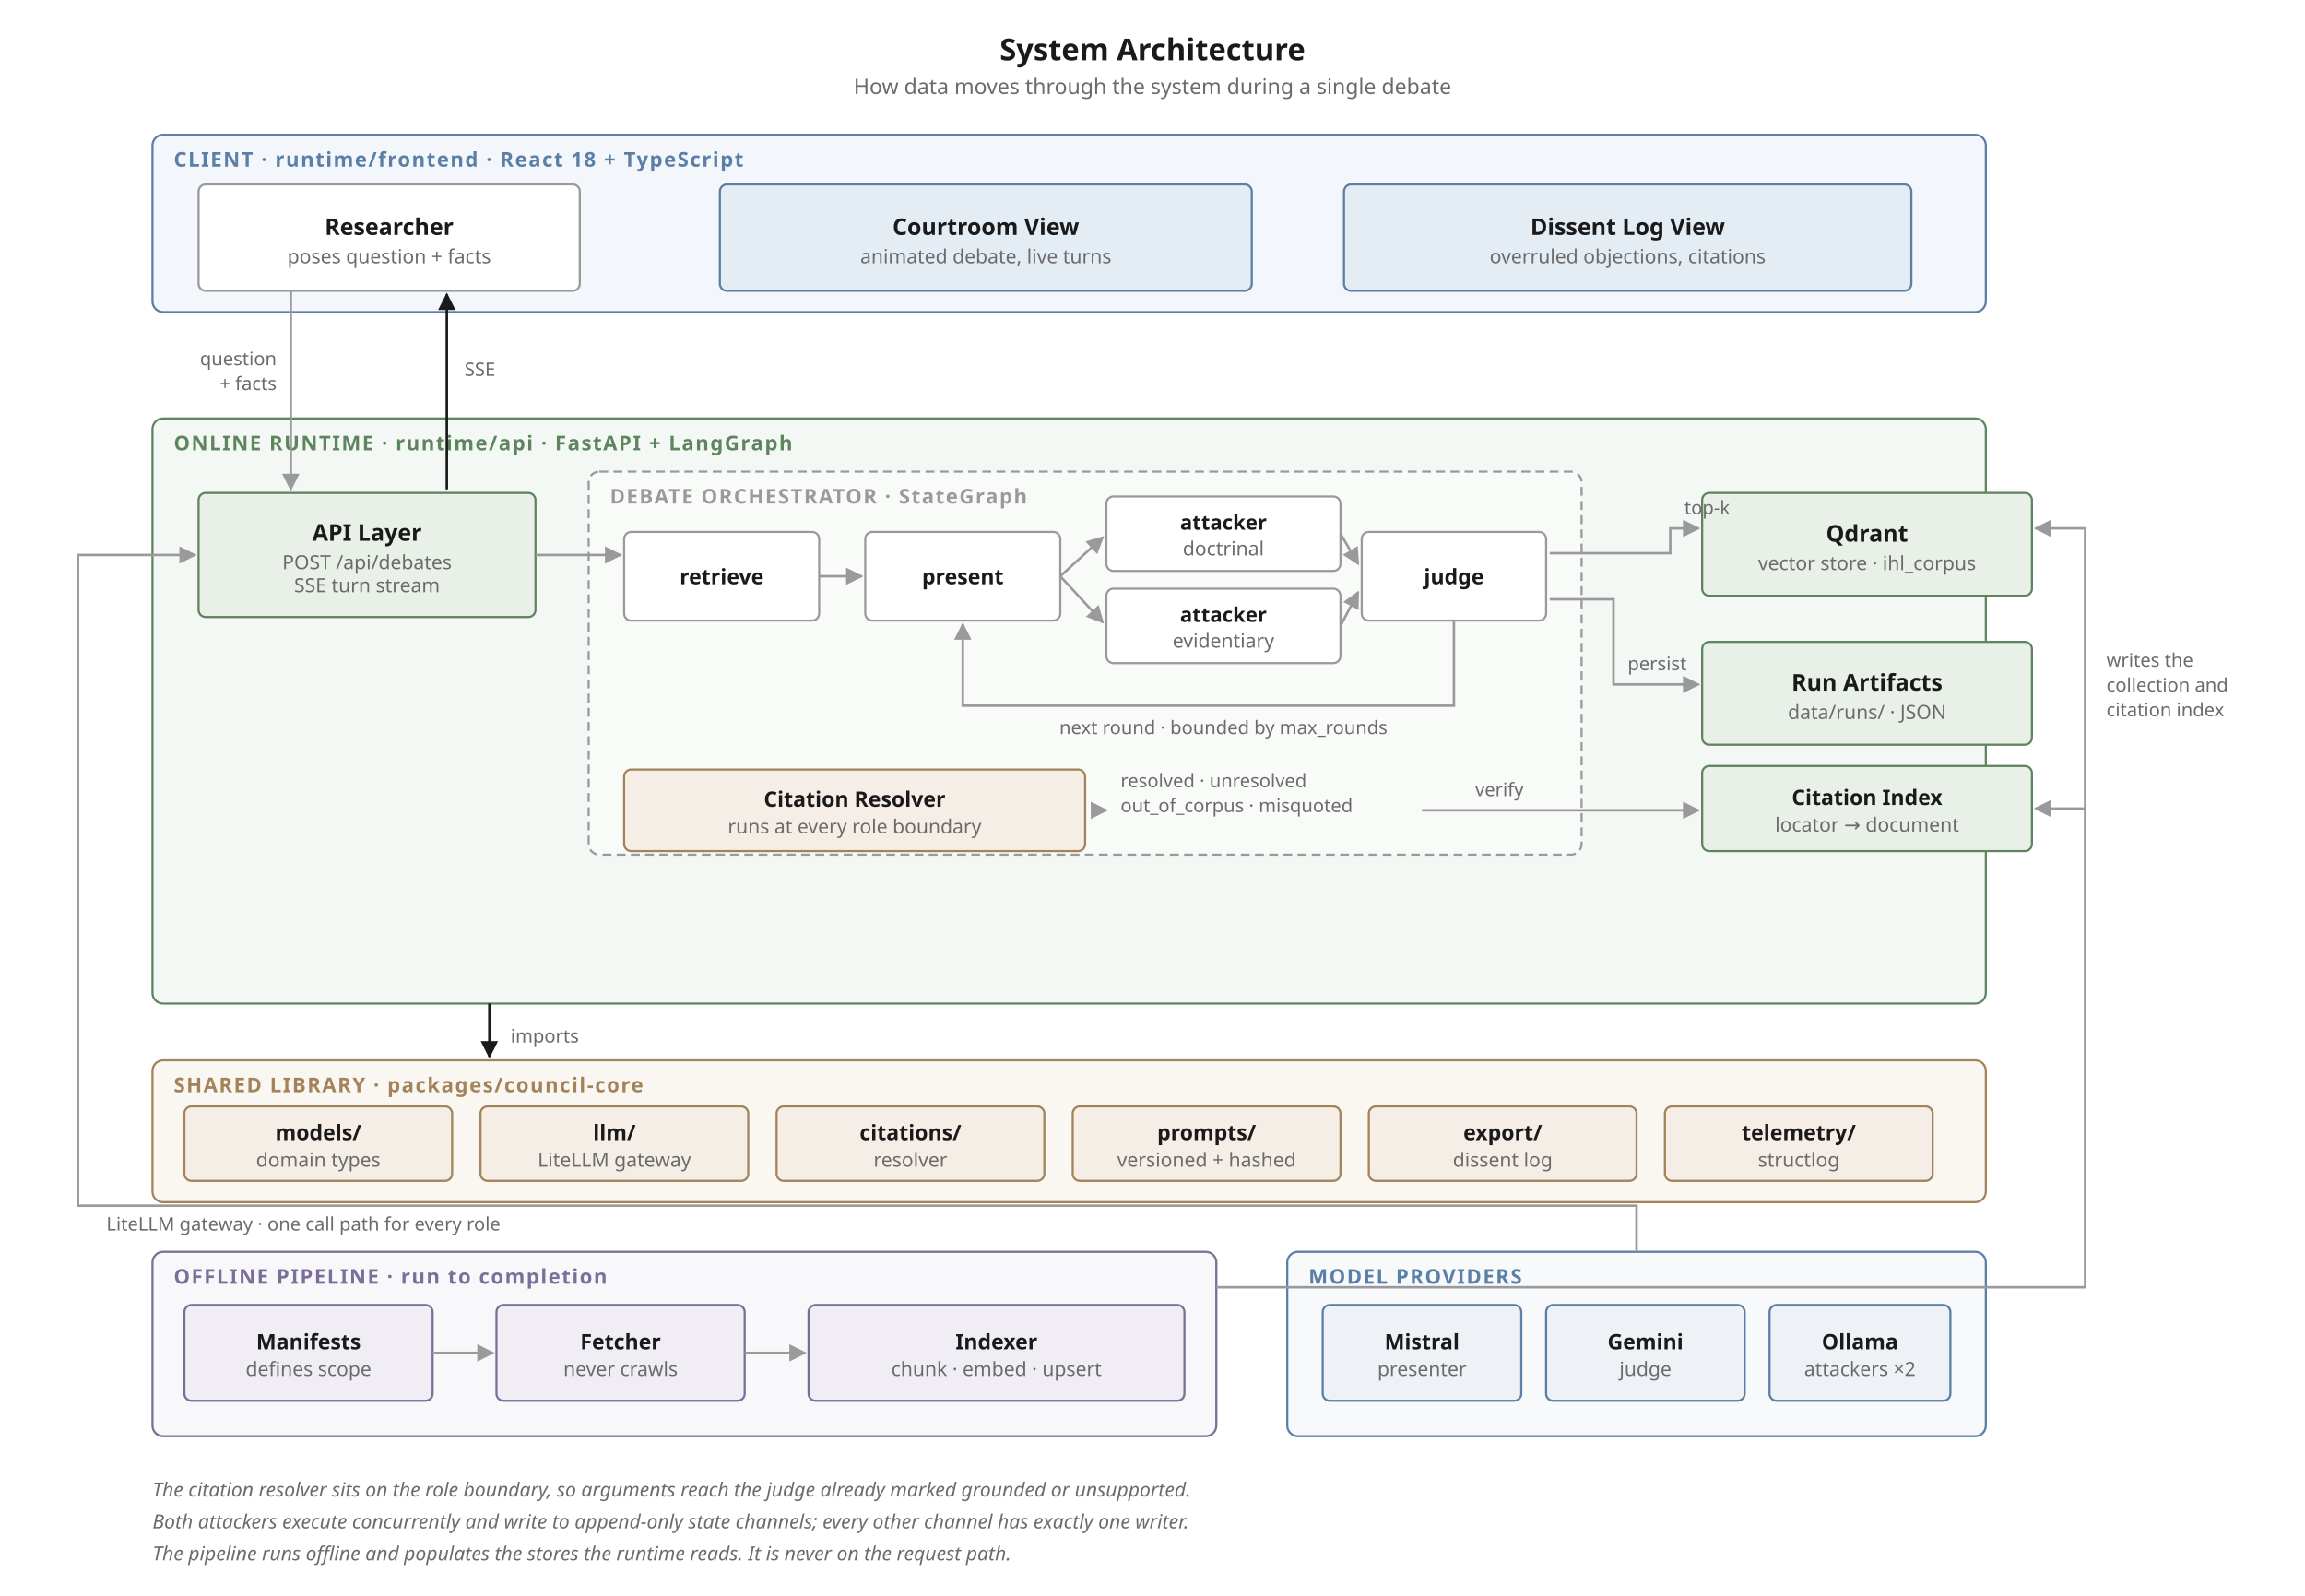
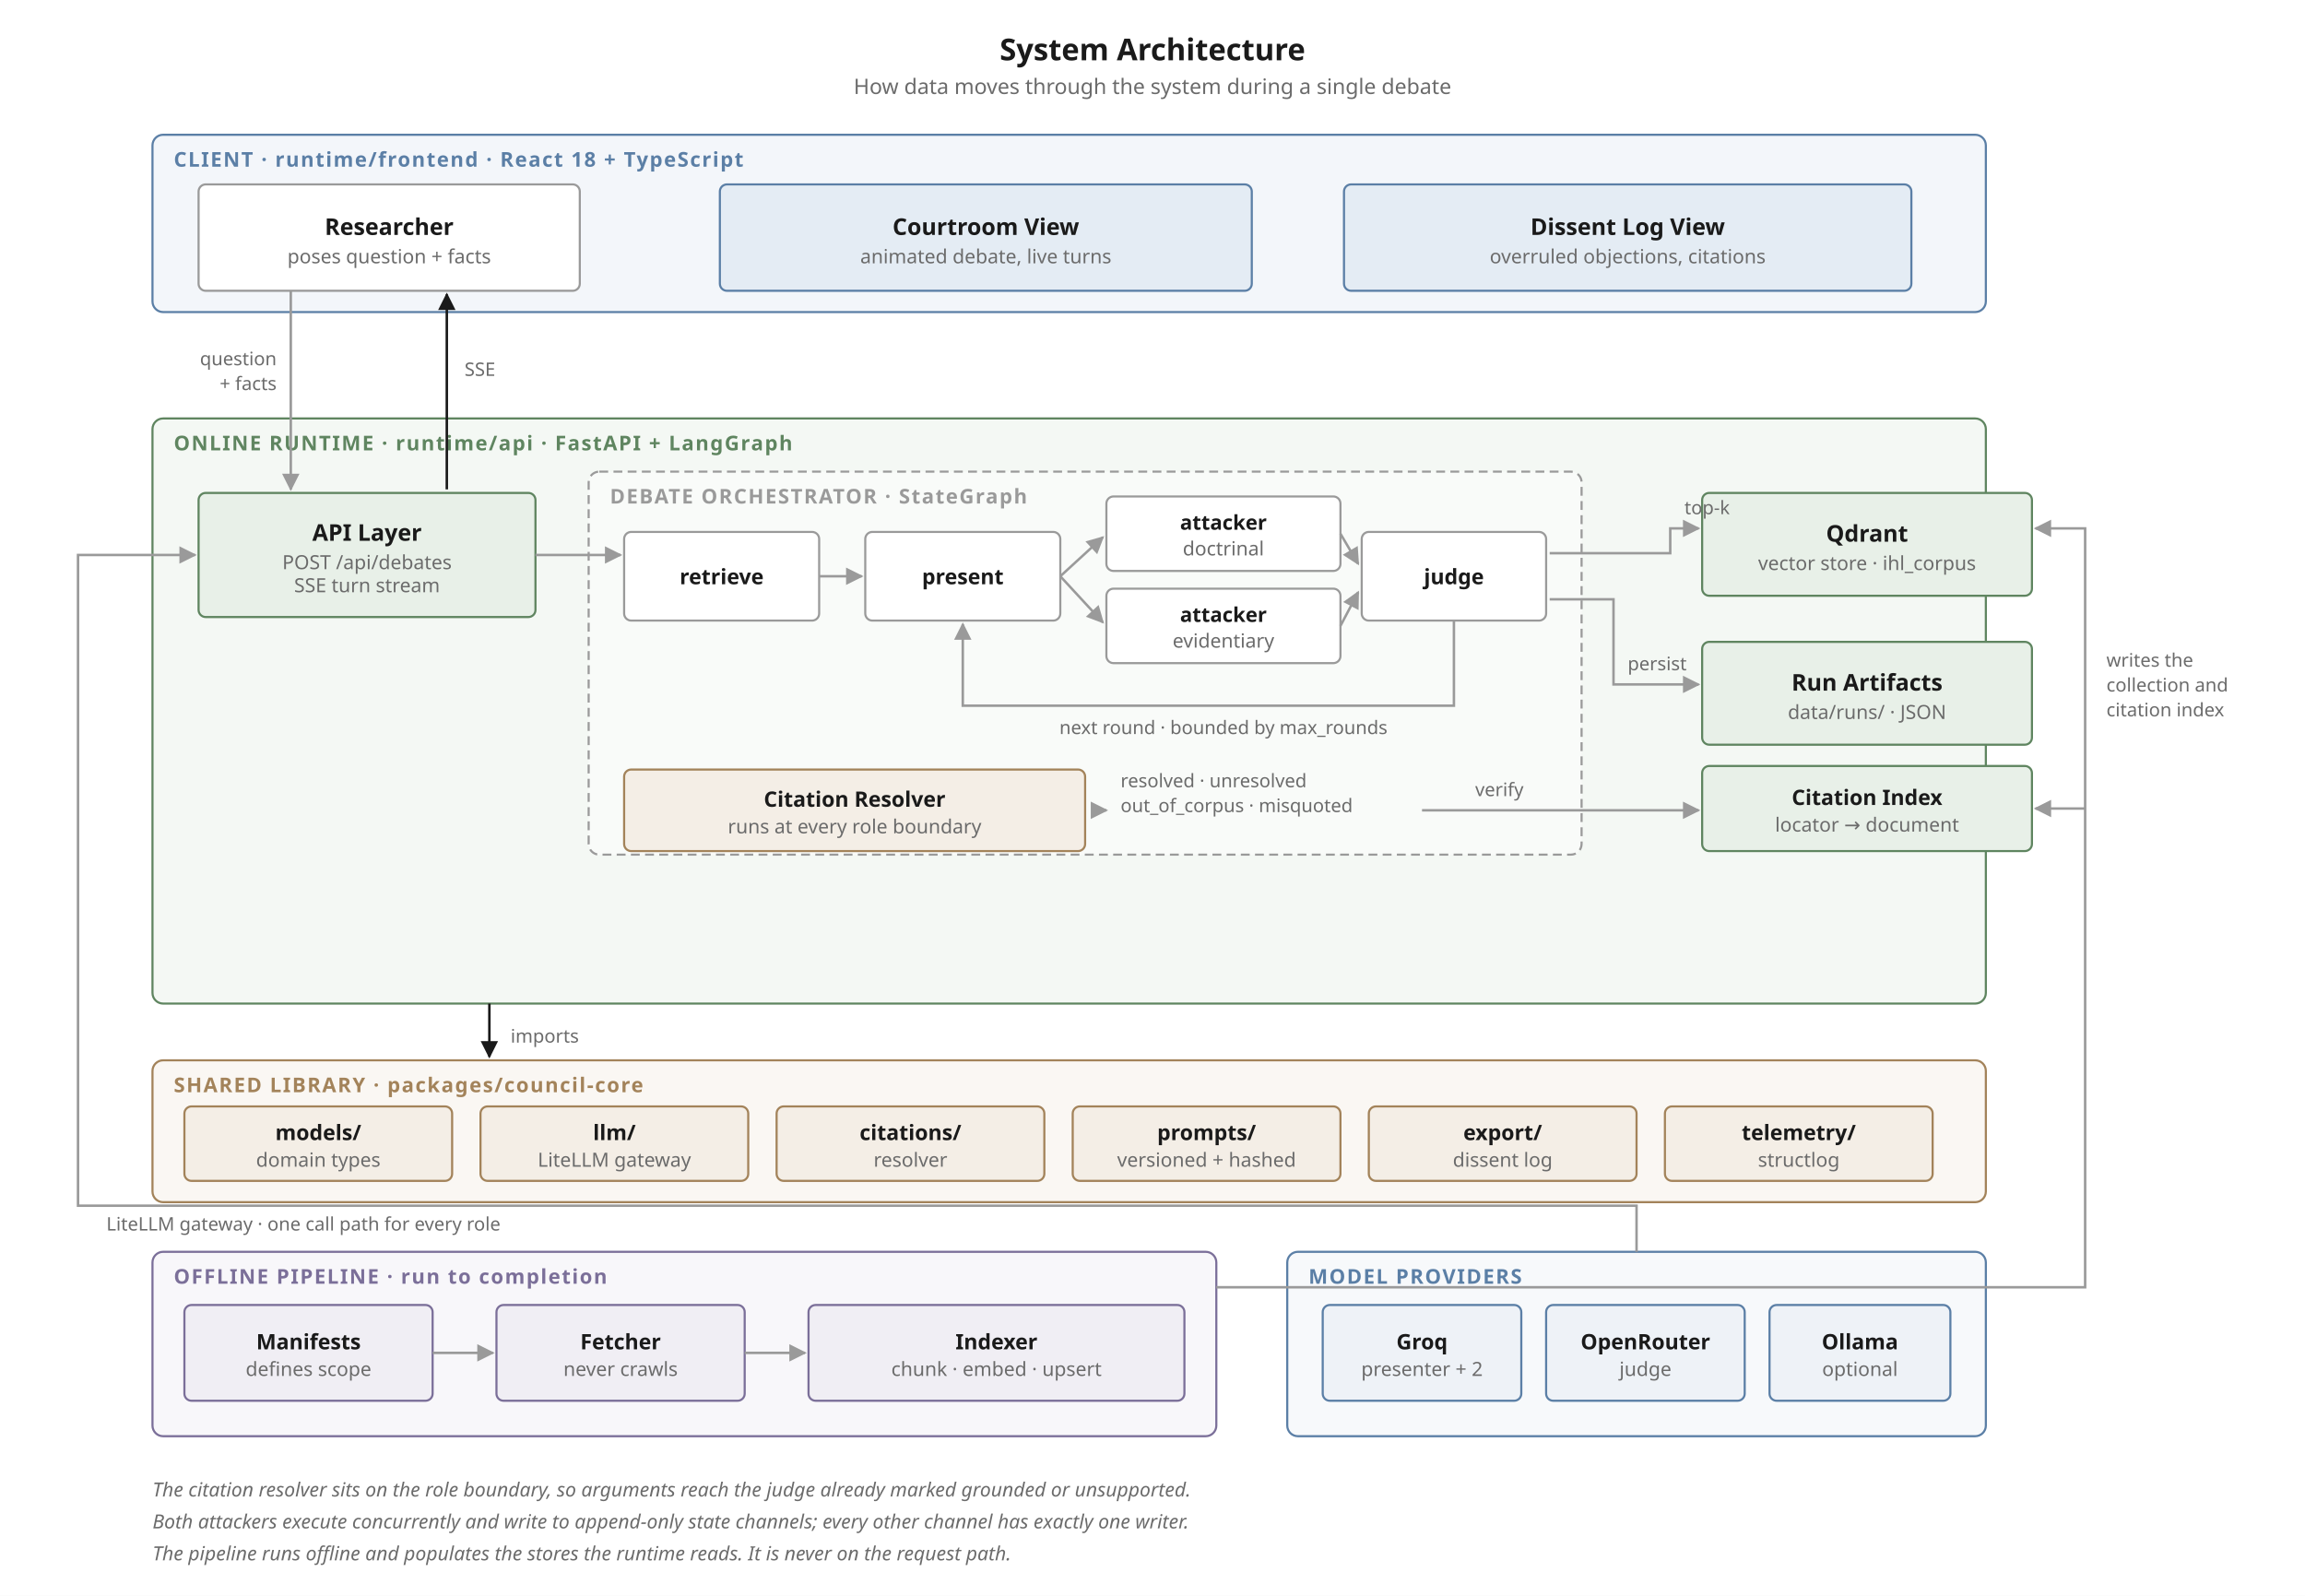
<svg xmlns="http://www.w3.org/2000/svg" width="1300" height="900" viewBox="0 0 1300 900" font-family="Calibri, Carlito, 'Segoe UI', sans-serif">
  <defs>
    <marker id="a" viewBox="0 0 10 10" refX="9" refY="5" markerWidth="7" markerHeight="7" orient="auto-start-reverse">
      <path d="M 0 0 L 10 5 L 0 10 z" fill="#9a9a9a" />
    </marker>
    <marker id="ad" viewBox="0 0 10 10" refX="9" refY="5" markerWidth="7" markerHeight="7" orient="auto-start-reverse">
      <path d="M 0 0 L 10 5 L 0 10 z" fill="#1a1a1a" />
    </marker>
  </defs>
  <rect width="1300" height="900" fill="#ffffff" />
  <text x="650.0" y="34" text-anchor="middle" font-size="17" fill="#1a1a1a" font-weight="700">System Architecture</text>
  <text x="650.0" y="53" text-anchor="middle" font-size="12" fill="#6b6b6b">How data moves through the system during a single debate</text>
  <rect x="86" y="76" width="1034" height="100" rx="6" fill="#e4ecf4" fill-opacity="0.45" stroke="#5b7fa6" stroke-width="1.2" />
  <text x="98" y="94" font-size="11.5" font-weight="700" fill="#5b7fa6" letter-spacing="0.8">CLIENT  ·  runtime/frontend  ·  React 18 + TypeScript</text>
  <rect x="112" y="104" width="215" height="60" rx="4" fill="#ffffff" stroke="#9a9a9a" stroke-width="1.2" />
  <text x="219.5" y="132.5" text-anchor="middle" font-size="13" fill="#1a1a1a" font-weight="600">Researcher</text>
  <text x="219.5" y="148.5" text-anchor="middle" font-size="11" fill="#6b6b6b">poses question + facts</text>
  <rect x="406" y="104" width="300" height="60" rx="4" fill="#e4ecf4" stroke="#5b7fa6" stroke-width="1.2" />
  <text x="556.0" y="132.5" text-anchor="middle" font-size="13" fill="#1a1a1a" font-weight="600">Courtroom View</text>
  <text x="556.0" y="148.5" text-anchor="middle" font-size="11" fill="#6b6b6b">animated debate, live turns</text>
  <rect x="758" y="104" width="320" height="60" rx="4" fill="#e4ecf4" stroke="#5b7fa6" stroke-width="1.2" />
  <text x="918.0" y="132.5" text-anchor="middle" font-size="13" fill="#1a1a1a" font-weight="600">Dissent Log View</text>
  <text x="918.0" y="148.5" text-anchor="middle" font-size="11" fill="#6b6b6b">overruled objections, citations</text>
  <rect x="86" y="236" width="1034" height="330" rx="6" fill="#e8f0e8" fill-opacity="0.45" stroke="#5f8560" stroke-width="1.2" />
  <text x="98" y="254" font-size="11.5" font-weight="700" fill="#5f8560" letter-spacing="0.8">ONLINE RUNTIME  ·  runtime/api  ·  FastAPI + LangGraph</text>
  <rect x="112" y="278" width="190" height="70" rx="4" fill="#e8f0e8" stroke="#5f8560" stroke-width="1.2" />
  <text x="207.0" y="305.0" text-anchor="middle" font-size="13" fill="#1a1a1a" font-weight="600">API Layer</text>
  <text x="207.0" y="321.0" text-anchor="middle" font-size="11" fill="#6b6b6b">POST /api/debates</text>
  <text x="207.0" y="334.0" text-anchor="middle" font-size="11" fill="#6b6b6b">SSE turn stream</text>
  <polyline points="164,164 164,276" fill="none" stroke="#9a9a9a" stroke-width="1.4" marker-end="url(#a)" />
  <text x="156" y="206" text-anchor="end" font-size="10.5" fill="#6b6b6b">question</text>
  <text x="156" y="220" text-anchor="end" font-size="10.5" fill="#6b6b6b">+ facts</text>
  <polyline points="252,276 252,166" fill="none" stroke="#1a1a1a" stroke-width="1.4" marker-end="url(#ad)" />
  <text x="262" y="212" text-anchor="start" font-size="10.5" fill="#6b6b6b">SSE</text>
  <rect x="332" y="266" width="560" height="216" rx="6" fill="#ffffff" fill-opacity="0.45" stroke="#9a9a9a" stroke-width="1.2" stroke-dasharray="5 3" />
  <text x="344" y="284" font-size="11.5" font-weight="700" fill="#9a9a9a" letter-spacing="0.8">DEBATE ORCHESTRATOR  ·  StateGraph</text>
  <rect x="352" y="300" width="110" height="50" rx="4" fill="#ffffff" stroke="#9a9a9a" stroke-width="1.2" />
  <text x="407.0" y="329.5" text-anchor="middle" font-size="12" fill="#1a1a1a" font-weight="600">retrieve</text>
  <rect x="488" y="300" width="110" height="50" rx="4" fill="#ffffff" stroke="#9a9a9a" stroke-width="1.2" />
  <text x="543.0" y="329.5" text-anchor="middle" font-size="12" fill="#1a1a1a" font-weight="600">present</text>
  <rect x="624" y="280" width="132" height="42" rx="4" fill="#ffffff" stroke="#9a9a9a" stroke-width="1.2" />
  <text x="690.0" y="298.75" text-anchor="middle" font-size="11.5" fill="#1a1a1a" font-weight="600">attacker</text>
  <text x="690.0" y="313.25" text-anchor="middle" font-size="11" fill="#6b6b6b">doctrinal</text>
  <rect x="624" y="332" width="132" height="42" rx="4" fill="#ffffff" stroke="#9a9a9a" stroke-width="1.2" />
  <text x="690.0" y="350.75" text-anchor="middle" font-size="11.5" fill="#1a1a1a" font-weight="600">attacker</text>
  <text x="690.0" y="365.25" text-anchor="middle" font-size="11" fill="#6b6b6b">evidentiary</text>
  <rect x="768" y="300" width="104" height="50" rx="4" fill="#ffffff" stroke="#9a9a9a" stroke-width="1.2" />
  <text x="820.0" y="329.5" text-anchor="middle" font-size="12" fill="#1a1a1a" font-weight="600">judge</text>
  <line x1="462" y1="325" x2="486" y2="325" stroke="#9a9a9a" stroke-width="1.4" marker-end="url(#a)" />
  <line x1="598" y1="325" x2="622" y2="303" stroke="#9a9a9a" stroke-width="1.4" marker-end="url(#a)" />
  <line x1="598" y1="325" x2="622" y2="351" stroke="#9a9a9a" stroke-width="1.4" marker-end="url(#a)" />
  <line x1="756" y1="301" x2="766" y2="318" stroke="#9a9a9a" stroke-width="1.4" marker-end="url(#a)" />
  <line x1="756" y1="353" x2="766" y2="334" stroke="#9a9a9a" stroke-width="1.4" marker-end="url(#a)" />
  <polyline points="820,350 820,398 543,398 543,352" fill="none" stroke="#9a9a9a" stroke-width="1.4" marker-end="url(#a)" />
  <text x="690" y="414" text-anchor="middle" font-size="10.5" fill="#6b6b6b">next round  ·  bounded by max_rounds</text>
  <line x1="302" y1="313" x2="350" y2="313" stroke="#9a9a9a" stroke-width="1.4" marker-end="url(#a)" />
  <rect x="352" y="434" width="260" height="46" rx="4" fill="#f4eee6" stroke="#a3835a" stroke-width="1.2" />
  <text x="482.0" y="455.0" text-anchor="middle" font-size="12" fill="#1a1a1a" font-weight="600">Citation Resolver</text>
  <text x="482.0" y="470.0" text-anchor="middle" font-size="11" fill="#6b6b6b">runs at every role boundary</text>
  <line x1="616" y1="457" x2="624" y2="457" stroke="#9a9a9a" stroke-width="1.4" marker-end="url(#a)" />
  <text x="632" y="444" text-anchor="start" font-size="10.5" fill="#6b6b6b">resolved · unresolved</text>
  <text x="632" y="458" text-anchor="start" font-size="10.5" fill="#6b6b6b">out_of_corpus · misquoted</text>
  <rect x="960" y="278" width="186" height="58" rx="4" fill="#e8f0e8" stroke="#5f8560" stroke-width="1.2" />
  <text x="1053.0" y="305.5" text-anchor="middle" font-size="13" fill="#1a1a1a" font-weight="600">Qdrant</text>
  <text x="1053.0" y="321.5" text-anchor="middle" font-size="11" fill="#6b6b6b">vector store · ihl_corpus</text>
  <rect x="960" y="362" width="186" height="58" rx="4" fill="#e8f0e8" stroke="#5f8560" stroke-width="1.2" />
  <text x="1053.0" y="389.5" text-anchor="middle" font-size="13" fill="#1a1a1a" font-weight="600">Run Artifacts</text>
  <text x="1053.0" y="405.5" text-anchor="middle" font-size="11" fill="#6b6b6b">data/runs/ · JSON</text>
  <rect x="960" y="432" width="186" height="48" rx="4" fill="#e8f0e8" stroke="#5f8560" stroke-width="1.2" />
  <text x="1053.0" y="454.0" text-anchor="middle" font-size="12" fill="#1a1a1a" font-weight="600">Citation Index</text>
  <text x="1053.0" y="469.0" text-anchor="middle" font-size="11" fill="#6b6b6b">locator → document</text>
  <polyline points="874,312 942,312 942,298 958,298" fill="none" stroke="#9a9a9a" stroke-width="1.4" marker-end="url(#a)" />
  <text x="950" y="290" text-anchor="start" font-size="10.5" fill="#6b6b6b">top-k</text>
  <polyline points="874,338 910,338 910,386 958,386" fill="none" stroke="#9a9a9a" stroke-width="1.4" marker-end="url(#a)" />
  <text x="918" y="378" text-anchor="start" font-size="10.5" fill="#6b6b6b">persist</text>
  <polyline points="802,457 958,457" fill="none" stroke="#9a9a9a" stroke-width="1.4" marker-end="url(#a)" />
  <text x="832" y="449" text-anchor="start" font-size="10.5" fill="#6b6b6b">verify</text>
  <rect x="86" y="598" width="1034" height="80" rx="6" fill="#f4eee6" fill-opacity="0.45" stroke="#a3835a" stroke-width="1.2" />
  <text x="98" y="616" font-size="11.5" font-weight="700" fill="#a3835a" letter-spacing="0.8">SHARED LIBRARY  ·  packages/council-core</text>
  <rect x="104" y="624" width="151" height="42" rx="4" fill="#f4eee6" stroke="#a3835a" stroke-width="1.2" />
  <text x="179.5" y="643.0" text-anchor="middle" font-size="12" fill="#1a1a1a" font-weight="600">models/</text>
  <text x="179.5" y="658.0" text-anchor="middle" font-size="11" fill="#6b6b6b">domain types</text>
  <rect x="271" y="624" width="151" height="42" rx="4" fill="#f4eee6" stroke="#a3835a" stroke-width="1.2" />
  <text x="346.5" y="643.0" text-anchor="middle" font-size="12" fill="#1a1a1a" font-weight="600">llm/</text>
  <text x="346.5" y="658.0" text-anchor="middle" font-size="11" fill="#6b6b6b">LiteLLM gateway</text>
  <rect x="438" y="624" width="151" height="42" rx="4" fill="#f4eee6" stroke="#a3835a" stroke-width="1.2" />
  <text x="513.5" y="643.0" text-anchor="middle" font-size="12" fill="#1a1a1a" font-weight="600">citations/</text>
  <text x="513.5" y="658.0" text-anchor="middle" font-size="11" fill="#6b6b6b">resolver</text>
  <rect x="605" y="624" width="151" height="42" rx="4" fill="#f4eee6" stroke="#a3835a" stroke-width="1.2" />
  <text x="680.5" y="643.0" text-anchor="middle" font-size="12" fill="#1a1a1a" font-weight="600">prompts/</text>
  <text x="680.5" y="658.0" text-anchor="middle" font-size="11" fill="#6b6b6b">versioned + hashed</text>
  <rect x="772" y="624" width="151" height="42" rx="4" fill="#f4eee6" stroke="#a3835a" stroke-width="1.2" />
  <text x="847.5" y="643.0" text-anchor="middle" font-size="12" fill="#1a1a1a" font-weight="600">export/</text>
  <text x="847.5" y="658.0" text-anchor="middle" font-size="11" fill="#6b6b6b">dissent log</text>
  <rect x="939" y="624" width="151" height="42" rx="4" fill="#f4eee6" stroke="#a3835a" stroke-width="1.2" />
  <text x="1014.5" y="643.0" text-anchor="middle" font-size="12" fill="#1a1a1a" font-weight="600">telemetry/</text>
  <text x="1014.5" y="658.0" text-anchor="middle" font-size="11" fill="#6b6b6b">structlog</text>
  <polyline points="276,566 276,596" fill="none" stroke="#1a1a1a" stroke-width="1.4" marker-end="url(#ad)" />
  <text x="288" y="588" text-anchor="start" font-size="10.5" fill="#6b6b6b">imports</text>
  <rect x="86" y="706" width="600" height="104" rx="6" fill="#f0eef4" fill-opacity="0.45" stroke="#7b6f99" stroke-width="1.2" />
  <text x="98" y="724" font-size="11.5" font-weight="700" fill="#7b6f99" letter-spacing="0.8">OFFLINE PIPELINE  ·  run to completion</text>
  <rect x="104" y="736" width="140" height="54" rx="4" fill="#f0eef4" stroke="#7b6f99" stroke-width="1.2" />
  <text x="174.0" y="761.0" text-anchor="middle" font-size="12" fill="#1a1a1a" font-weight="600">Manifests</text>
  <text x="174.0" y="776.0" text-anchor="middle" font-size="11" fill="#6b6b6b">defines scope</text>
  <rect x="280" y="736" width="140" height="54" rx="4" fill="#f0eef4" stroke="#7b6f99" stroke-width="1.2" />
  <text x="350.0" y="761.0" text-anchor="middle" font-size="12" fill="#1a1a1a" font-weight="600">Fetcher</text>
  <text x="350.0" y="776.0" text-anchor="middle" font-size="11" fill="#6b6b6b">never crawls</text>
  <rect x="456" y="736" width="212" height="54" rx="4" fill="#f0eef4" stroke="#7b6f99" stroke-width="1.2" />
  <text x="562.0" y="761.0" text-anchor="middle" font-size="12" fill="#1a1a1a" font-weight="600">Indexer</text>
  <text x="562.0" y="776.0" text-anchor="middle" font-size="11" fill="#6b6b6b">chunk · embed · upsert</text>
  <line x1="244" y1="763" x2="278" y2="763" stroke="#9a9a9a" stroke-width="1.4" marker-end="url(#a)" />
  <line x1="420" y1="763" x2="454" y2="763" stroke="#9a9a9a" stroke-width="1.4" marker-end="url(#a)" />
  <rect x="726" y="706" width="394" height="104" rx="6" fill="#eef2f7" fill-opacity="0.45" stroke="#5b7fa6" stroke-width="1.2" />
  <text x="738" y="724" font-size="11.5" font-weight="700" fill="#5b7fa6" letter-spacing="0.8">MODEL PROVIDERS</text>
  <rect x="746" y="736" width="112" height="54" rx="4" fill="#eef2f7" stroke="#5b7fa6" stroke-width="1.2" />
-   <text x="802.0" y="761.0" text-anchor="middle" font-size="12" fill="#1a1a1a" font-weight="600">Mistral</text>
-   <text x="802.0" y="776.0" text-anchor="middle" font-size="11" fill="#6b6b6b">presenter</text>
+   <text x="802.0" y="761.0" text-anchor="middle" font-size="12" fill="#1a1a1a" font-weight="600">Groq</text>
+   <text x="802.0" y="776.0" text-anchor="middle" font-size="11" fill="#6b6b6b">presenter + 2</text>
  <rect x="872" y="736" width="112" height="54" rx="4" fill="#eef2f7" stroke="#5b7fa6" stroke-width="1.2" />
-   <text x="928.0" y="761.0" text-anchor="middle" font-size="12" fill="#1a1a1a" font-weight="600">Gemini</text>
+   <text x="928.0" y="761.0" text-anchor="middle" font-size="12" fill="#1a1a1a" font-weight="600">OpenRouter</text>
  <text x="928.0" y="776.0" text-anchor="middle" font-size="11" fill="#6b6b6b">judge</text>
  <rect x="998" y="736" width="102" height="54" rx="4" fill="#eef2f7" stroke="#5b7fa6" stroke-width="1.2" />
  <text x="1049.0" y="761.0" text-anchor="middle" font-size="12" fill="#1a1a1a" font-weight="600">Ollama</text>
-   <text x="1049.0" y="776.0" text-anchor="middle" font-size="11" fill="#6b6b6b">attackers ×2</text>
+   <text x="1049.0" y="776.0" text-anchor="middle" font-size="11" fill="#6b6b6b">optional</text>
  <polyline points="686,726 1176,726 1176,298 1148,298" fill="none" stroke="#9a9a9a" stroke-width="1.4" marker-end="url(#a)" />
  <polyline points="1176,456 1148,456" fill="none" stroke="#9a9a9a" stroke-width="1.4" marker-end="url(#a)" />
  <text x="1188" y="376" text-anchor="start" font-size="10.5" fill="#6b6b6b">writes the</text>
  <text x="1188" y="390" text-anchor="start" font-size="10.5" fill="#6b6b6b">collection and</text>
  <text x="1188" y="404" text-anchor="start" font-size="10.5" fill="#6b6b6b">citation index</text>
  <polyline points="923,706 923,680 44,680 44,313 110,313" fill="none" stroke="#9a9a9a" stroke-width="1.4" marker-end="url(#a)" />
  <text x="60" y="694" text-anchor="start" font-size="10.5" fill="#6b6b6b">LiteLLM gateway  ·  one call path for every role</text>
  <text x="86" y="844" text-anchor="start" font-size="11" fill="#6b6b6b" font-style="italic">The citation resolver sits on the role boundary, so arguments reach the judge already marked grounded or unsupported.</text>
  <text x="86" y="862" text-anchor="start" font-size="11" fill="#6b6b6b" font-style="italic">Both attackers execute concurrently and write to append-only state channels; every other channel has exactly one writer.</text>
  <text x="86" y="880" text-anchor="start" font-size="11" fill="#6b6b6b" font-style="italic">The pipeline runs offline and populates the stores the runtime reads. It is never on the request path.</text>
</svg>
